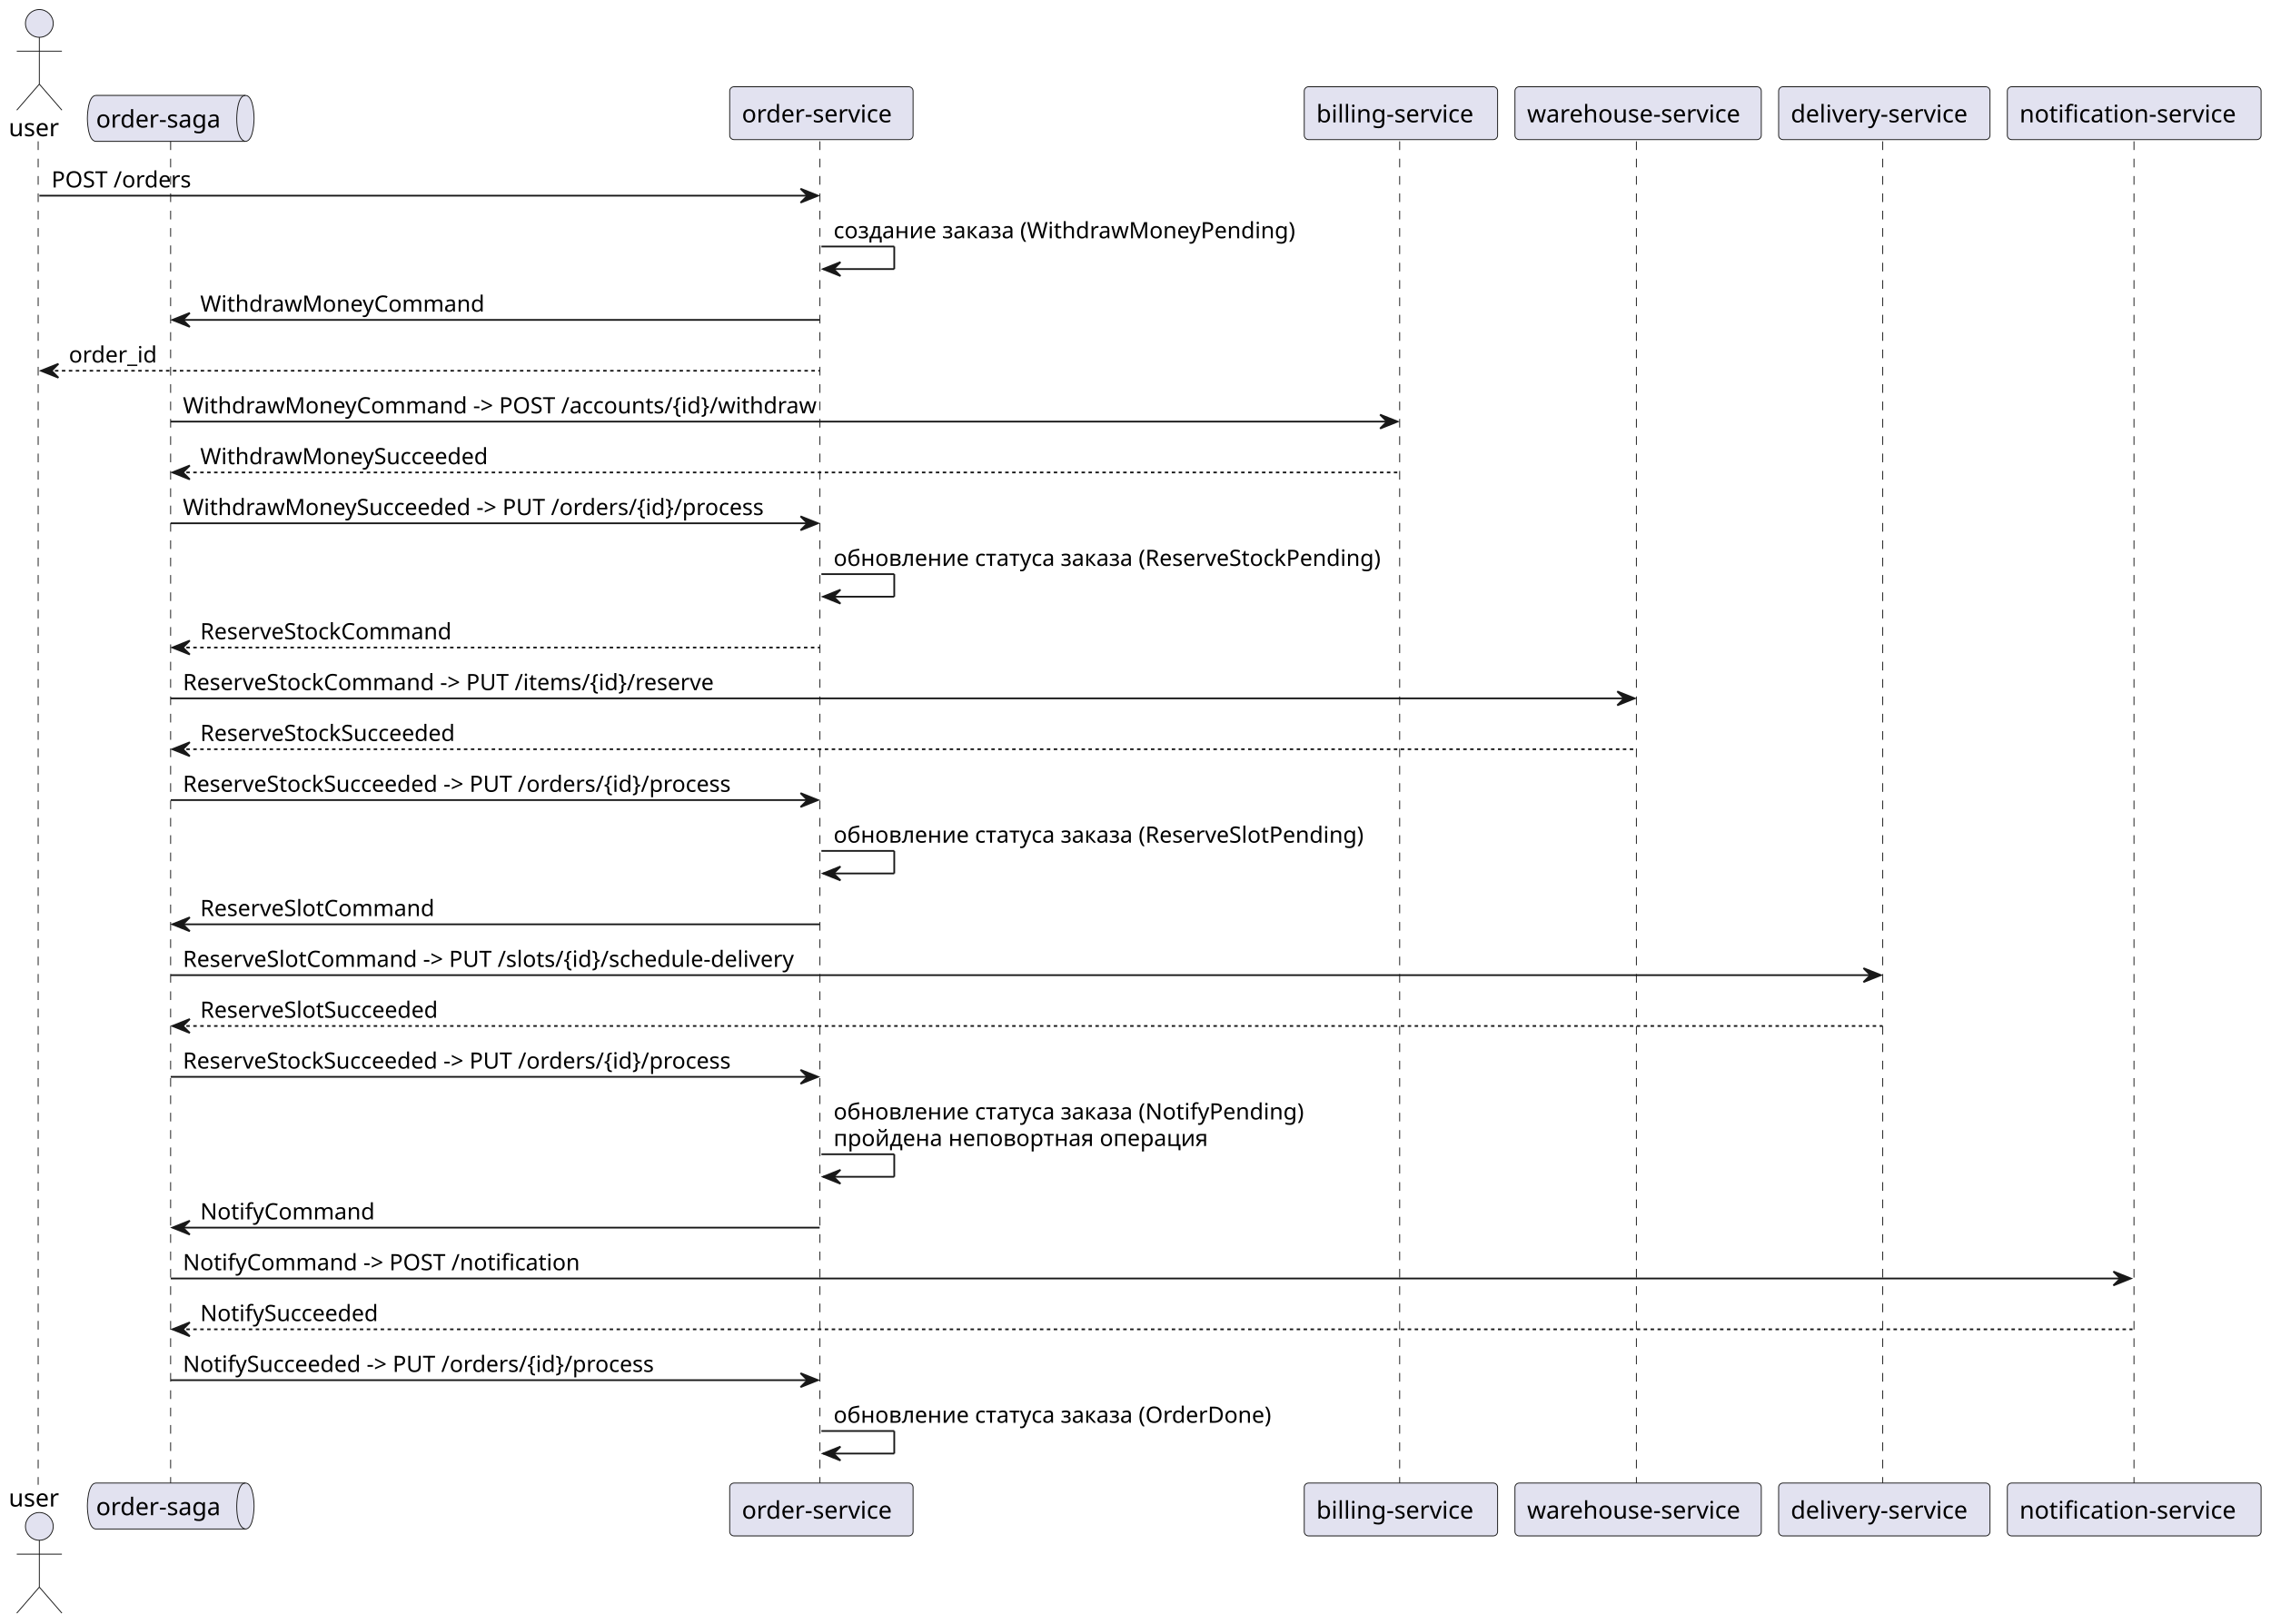
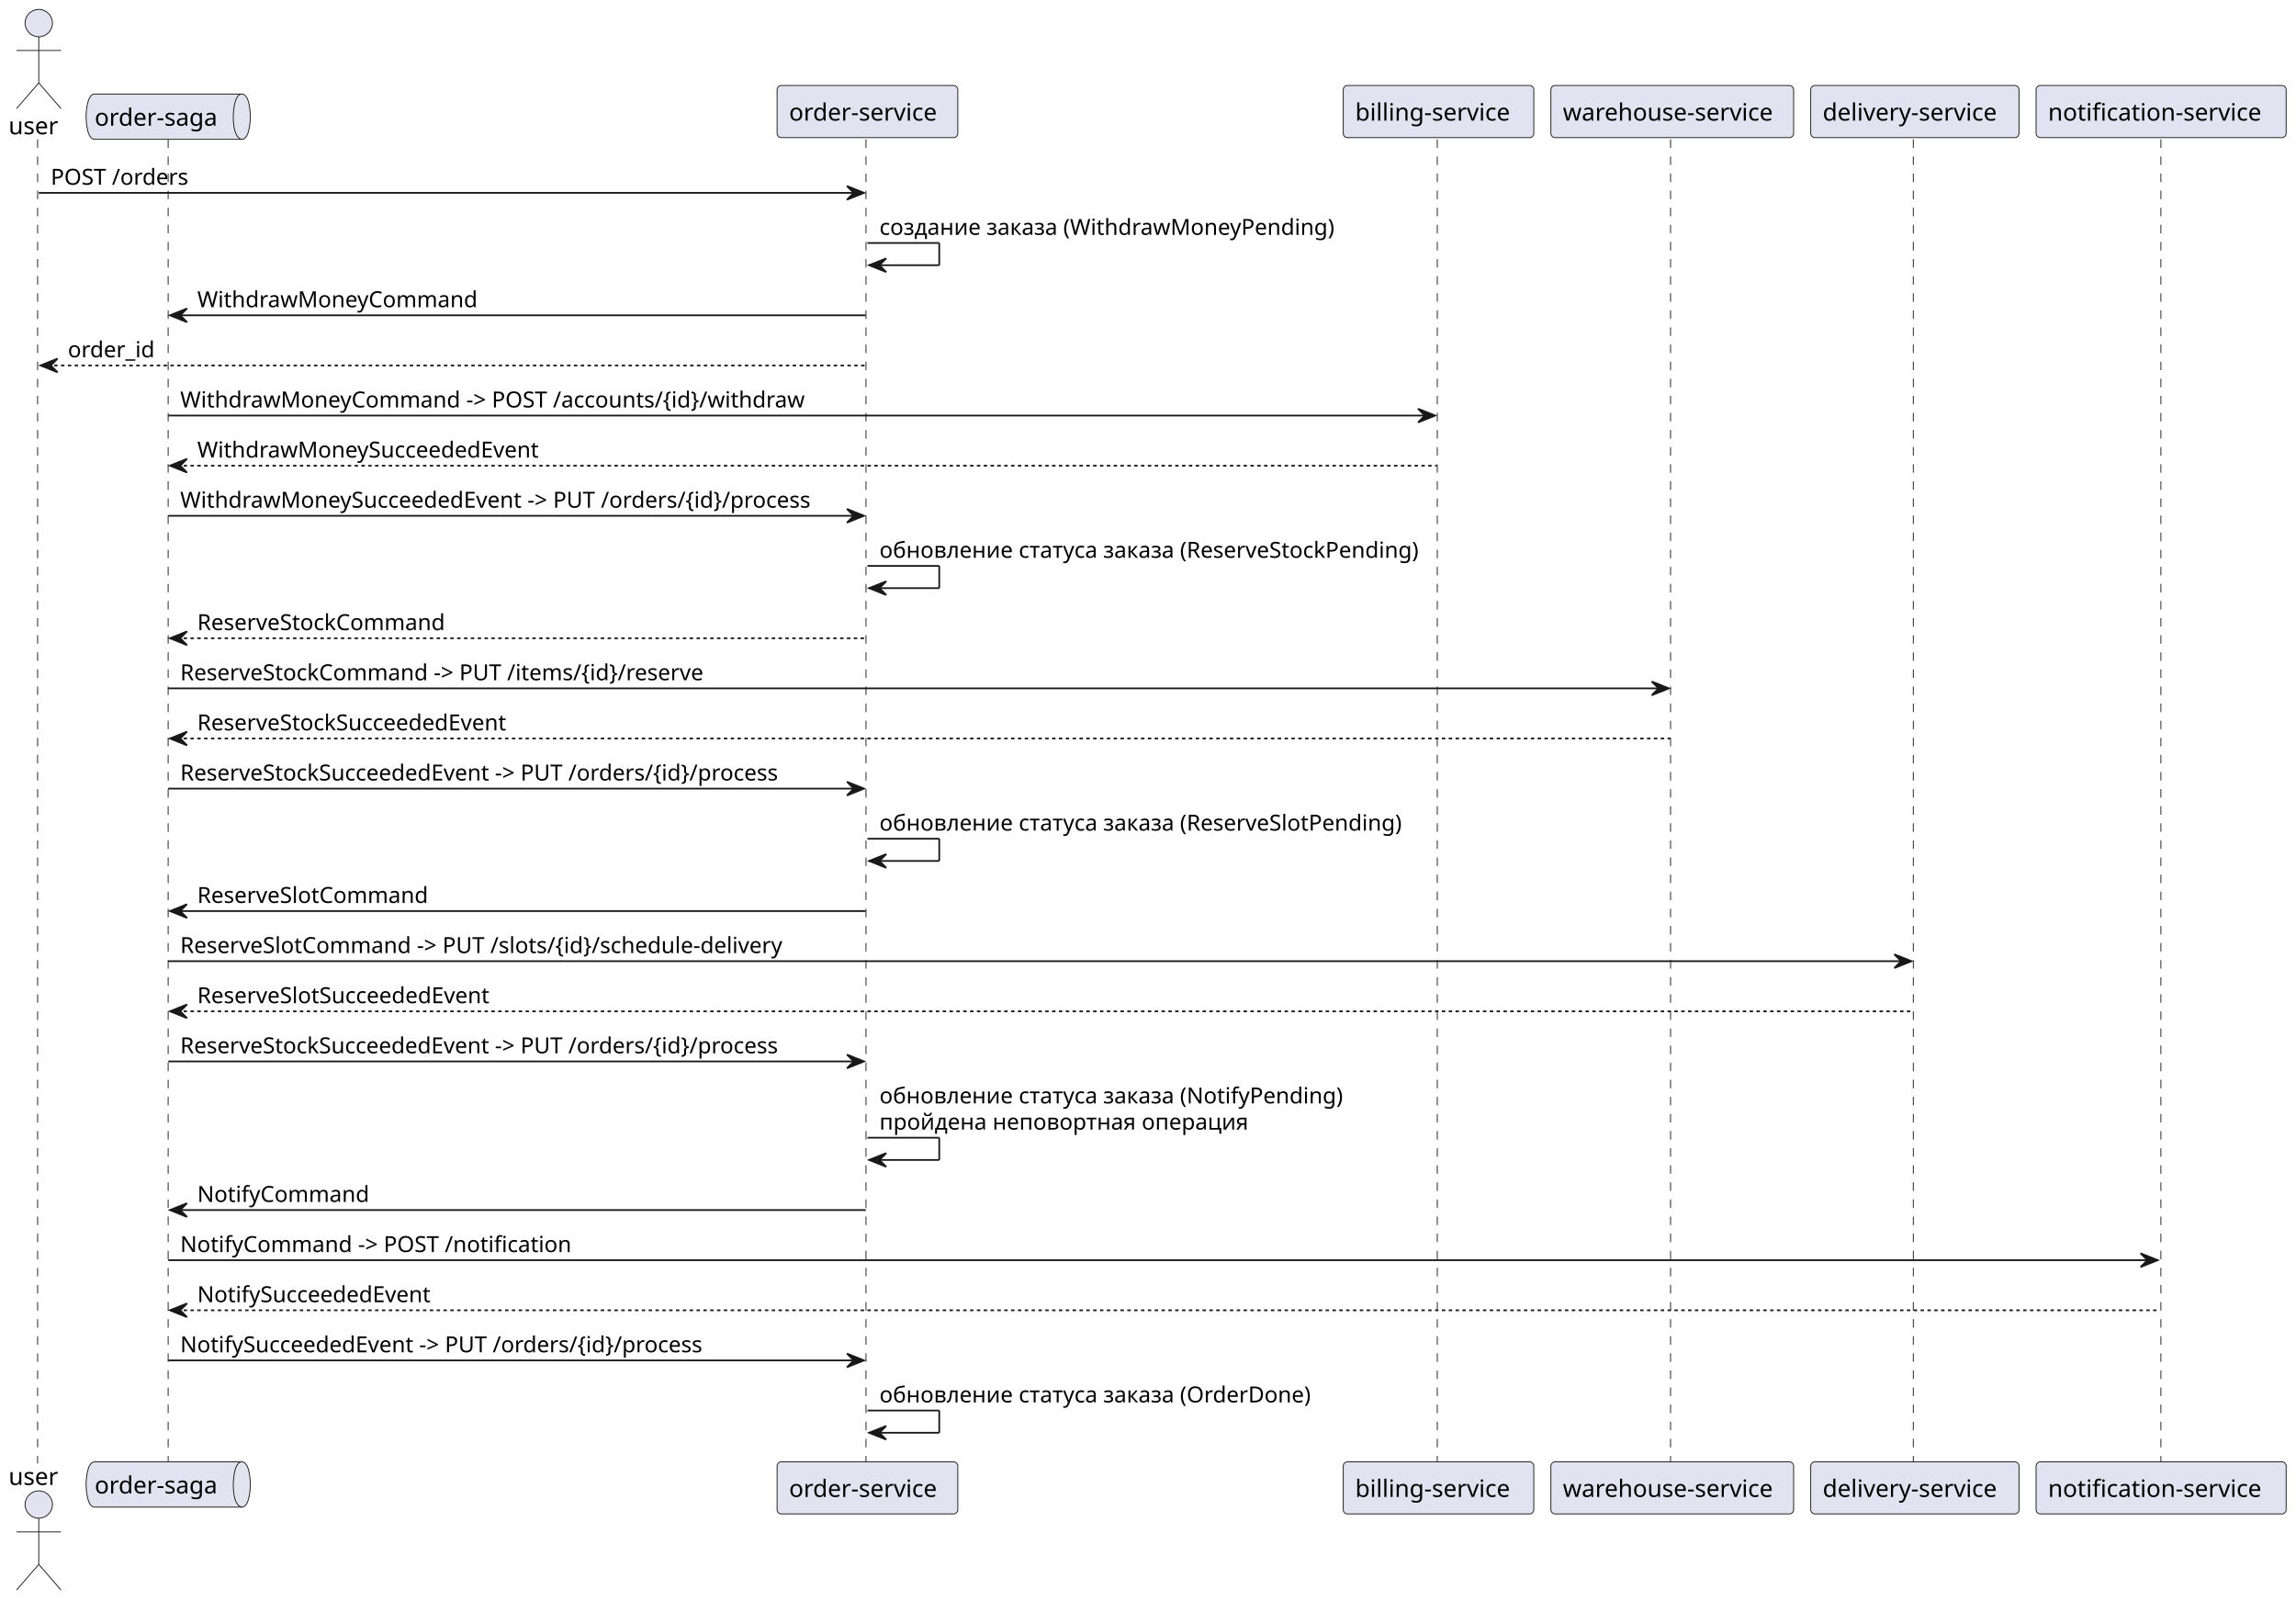
- <svg xmlns="http://www.w3.org/2000/svg" contentStyleType="text/css" height="936px" preserveAspectRatio="none" style="width:1309px;height:936px;background:#FFFFFF;" version="1.1" viewBox="0 0 1309 936" width="1309px" zoomAndPan="magnify">
+ <svg xmlns="http://www.w3.org/2000/svg" contentStyleType="text/css" height="936px" preserveAspectRatio="none" style="width:1343px;height:936px;background:#FFFFFF;" version="1.1" viewBox="0 0 1343 936" width="1343px" zoomAndPan="magnify">
  <defs />
  <g>
    <line style="stroke:#181818;stroke-width:0.5;stroke-dasharray:5.0,5.0;" x1="22" x2="22" y1="81.488" y2="855.941" />
    <line style="stroke:#181818;stroke-width:0.5;stroke-dasharray:5.0,5.0;" x1="98.353" x2="98.353" y1="81.488" y2="855.941" />
-     <line style="stroke:#181818;stroke-width:0.5;stroke-dasharray:5.0,5.0;" x1="472.598" x2="472.598" y1="81.488" y2="855.941" />
-     <line style="stroke:#181818;stroke-width:0.5;stroke-dasharray:5.0,5.0;" x1="806.766" x2="806.766" y1="81.488" y2="855.941" />
-     <line style="stroke:#181818;stroke-width:0.5;stroke-dasharray:5.0,5.0;" x1="943.212" x2="943.212" y1="81.488" y2="855.941" />
-     <line style="stroke:#181818;stroke-width:0.5;stroke-dasharray:5.0,5.0;" x1="1085.202" x2="1085.202" y1="81.488" y2="855.941" />
-     <line style="stroke:#181818;stroke-width:0.5;stroke-dasharray:5.0,5.0;" x1="1230.025" x2="1230.025" y1="81.488" y2="855.941" />
+     <line style="stroke:#181818;stroke-width:0.5;stroke-dasharray:5.0,5.0;" x1="506.545" x2="506.545" y1="81.488" y2="855.941" />
+     <line style="stroke:#181818;stroke-width:0.5;stroke-dasharray:5.0,5.0;" x1="840.713" x2="840.713" y1="81.488" y2="855.941" />
+     <line style="stroke:#181818;stroke-width:0.5;stroke-dasharray:5.0,5.0;" x1="977.16" x2="977.16" y1="81.488" y2="855.941" />
+     <line style="stroke:#181818;stroke-width:0.5;stroke-dasharray:5.0,5.0;" x1="1119.149" x2="1119.149" y1="81.488" y2="855.941" />
+     <line style="stroke:#181818;stroke-width:0.5;stroke-dasharray:5.0,5.0;" x1="1263.972" x2="1263.972" y1="81.488" y2="855.941" />
    <text fill="#000000" font-family="sans-serif" font-size="14" lengthAdjust="spacing" textLength="29.354" x="5" y="78.535">user</text>
    <ellipse cx="22.677" cy="13.5" fill="#E2E2F0" rx="8" ry="8" style="stroke:#181818;stroke-width:0.5;" />
    <path d="M22.677,21.5 L22.677,48.5 M9.677,29.5 L35.677,29.5 M22.677,48.5 L9.677,63.5 M22.677,48.5 L35.677,63.5 " fill="none" style="stroke:#181818;stroke-width:0.5;" />
    <text fill="#000000" font-family="sans-serif" font-size="14" lengthAdjust="spacing" textLength="29.354" x="5" y="868.477">user</text>
    <ellipse cx="22.677" cy="879.93" fill="#E2E2F0" rx="8" ry="8" style="stroke:#181818;stroke-width:0.5;" />
    <path d="M22.677,887.93 L22.677,914.93 M9.677,895.93 L35.677,895.93 M22.677,914.93 L9.677,929.93 M22.677,914.93 L35.677,929.93 " fill="none" style="stroke:#181818;stroke-width:0.5;" />
    <path d="M55.353,55 L141.451,55 C146.451,55 146.451,68.244 146.451,68.244 C146.451,68.244 146.451,81.488 141.451,81.488 L55.353,81.488 C50.353,81.488 50.353,68.244 50.353,68.244 C50.353,68.244 50.353,55 55.353,55 " fill="#E2E2F0" style="stroke:#181818;stroke-width:0.5;" />
    <path d="M141.451,55 C136.451,55 136.451,68.244 136.451,68.244 C136.451,81.488 141.451,81.488 141.451,81.488 " fill="none" style="stroke:#181818;stroke-width:0.5;" />
    <text fill="#000000" font-family="sans-serif" font-size="14" lengthAdjust="spacing" textLength="76.098" x="55.353" y="73.535">order-saga</text>
    <path d="M55.353,854.941 L141.451,854.941 C146.451,854.941 146.451,868.186 146.451,868.186 C146.451,868.186 146.451,881.43 141.451,881.43 L55.353,881.43 C50.353,881.43 50.353,868.186 50.353,868.186 C50.353,868.186 50.353,854.941 55.353,854.941 " fill="#E2E2F0" style="stroke:#181818;stroke-width:0.5;" />
    <path d="M141.451,854.941 C136.451,854.941 136.451,868.186 136.451,868.186 C136.451,881.43 141.451,881.43 141.451,881.43 " fill="none" style="stroke:#181818;stroke-width:0.5;" />
    <text fill="#000000" font-family="sans-serif" font-size="14" lengthAdjust="spacing" textLength="76.098" x="55.353" y="873.477">order-saga</text>
-     <rect fill="#E2E2F0" height="30.488" rx="2.5" ry="2.5" style="stroke:#181818;stroke-width:0.5;" width="105.697" x="420.598" y="50" />
-     <text fill="#000000" font-family="sans-serif" font-size="14" lengthAdjust="spacing" textLength="91.697" x="427.598" y="70.535">order-service</text>
-     <rect fill="#E2E2F0" height="30.488" rx="2.5" ry="2.5" style="stroke:#181818;stroke-width:0.5;" width="105.697" x="420.598" y="854.941" />
-     <text fill="#000000" font-family="sans-serif" font-size="14" lengthAdjust="spacing" textLength="91.697" x="427.598" y="875.477">order-service</text>
-     <rect fill="#E2E2F0" height="30.488" rx="2.5" ry="2.5" style="stroke:#181818;stroke-width:0.5;" width="111.446" x="751.766" y="50" />
-     <text fill="#000000" font-family="sans-serif" font-size="14" lengthAdjust="spacing" textLength="97.446" x="758.766" y="70.535">billing-service</text>
-     <rect fill="#E2E2F0" height="30.488" rx="2.5" ry="2.5" style="stroke:#181818;stroke-width:0.5;" width="111.446" x="751.766" y="854.941" />
-     <text fill="#000000" font-family="sans-serif" font-size="14" lengthAdjust="spacing" textLength="97.446" x="758.766" y="875.477">billing-service</text>
-     <rect fill="#E2E2F0" height="30.488" rx="2.5" ry="2.5" style="stroke:#181818;stroke-width:0.5;" width="141.989" x="873.212" y="50" />
-     <text fill="#000000" font-family="sans-serif" font-size="14" lengthAdjust="spacing" textLength="127.989" x="880.212" y="70.535">warehouse-service</text>
-     <rect fill="#E2E2F0" height="30.488" rx="2.5" ry="2.5" style="stroke:#181818;stroke-width:0.5;" width="141.989" x="873.212" y="854.941" />
-     <text fill="#000000" font-family="sans-serif" font-size="14" lengthAdjust="spacing" textLength="127.989" x="880.212" y="875.477">warehouse-service</text>
-     <rect fill="#E2E2F0" height="30.488" rx="2.5" ry="2.5" style="stroke:#181818;stroke-width:0.5;" width="121.823" x="1025.202" y="50" />
-     <text fill="#000000" font-family="sans-serif" font-size="14" lengthAdjust="spacing" textLength="107.823" x="1032.202" y="70.535">delivery-service</text>
-     <rect fill="#E2E2F0" height="30.488" rx="2.5" ry="2.5" style="stroke:#181818;stroke-width:0.5;" width="121.823" x="1025.202" y="854.941" />
-     <text fill="#000000" font-family="sans-serif" font-size="14" lengthAdjust="spacing" textLength="107.823" x="1032.202" y="875.477">delivery-service</text>
-     <rect fill="#E2E2F0" height="30.488" rx="2.5" ry="2.5" style="stroke:#181818;stroke-width:0.5;" width="146.269" x="1157.025" y="50" />
-     <text fill="#000000" font-family="sans-serif" font-size="14" lengthAdjust="spacing" textLength="132.269" x="1164.025" y="70.535">notification-service</text>
-     <rect fill="#E2E2F0" height="30.488" rx="2.5" ry="2.5" style="stroke:#181818;stroke-width:0.5;" width="146.269" x="1157.025" y="854.941" />
-     <text fill="#000000" font-family="sans-serif" font-size="14" lengthAdjust="spacing" textLength="132.269" x="1164.025" y="875.477">notification-service</text>
-     <polygon fill="#181818" points="461.447,108.799,471.447,112.799,461.447,116.799,465.447,112.799" style="stroke:#181818;stroke-width:1.0;" />
-     <line style="stroke:#181818;stroke-width:1.0;" x1="22.677" x2="467.447" y1="112.799" y2="112.799" />
+     <rect fill="#E2E2F0" height="30.488" rx="2.5" ry="2.5" style="stroke:#181818;stroke-width:0.5;" width="105.697" x="454.545" y="50" />
+     <text fill="#000000" font-family="sans-serif" font-size="14" lengthAdjust="spacing" textLength="91.697" x="461.545" y="70.535">order-service</text>
+     <rect fill="#E2E2F0" height="30.488" rx="2.5" ry="2.5" style="stroke:#181818;stroke-width:0.5;" width="105.697" x="454.545" y="854.941" />
+     <text fill="#000000" font-family="sans-serif" font-size="14" lengthAdjust="spacing" textLength="91.697" x="461.545" y="875.477">order-service</text>
+     <rect fill="#E2E2F0" height="30.488" rx="2.5" ry="2.5" style="stroke:#181818;stroke-width:0.5;" width="111.446" x="785.713" y="50" />
+     <text fill="#000000" font-family="sans-serif" font-size="14" lengthAdjust="spacing" textLength="97.446" x="792.713" y="70.535">billing-service</text>
+     <rect fill="#E2E2F0" height="30.488" rx="2.5" ry="2.5" style="stroke:#181818;stroke-width:0.5;" width="111.446" x="785.713" y="854.941" />
+     <text fill="#000000" font-family="sans-serif" font-size="14" lengthAdjust="spacing" textLength="97.446" x="792.713" y="875.477">billing-service</text>
+     <rect fill="#E2E2F0" height="30.488" rx="2.5" ry="2.5" style="stroke:#181818;stroke-width:0.5;" width="141.989" x="907.16" y="50" />
+     <text fill="#000000" font-family="sans-serif" font-size="14" lengthAdjust="spacing" textLength="127.989" x="914.16" y="70.535">warehouse-service</text>
+     <rect fill="#E2E2F0" height="30.488" rx="2.5" ry="2.5" style="stroke:#181818;stroke-width:0.5;" width="141.989" x="907.16" y="854.941" />
+     <text fill="#000000" font-family="sans-serif" font-size="14" lengthAdjust="spacing" textLength="127.989" x="914.16" y="875.477">warehouse-service</text>
+     <rect fill="#E2E2F0" height="30.488" rx="2.5" ry="2.5" style="stroke:#181818;stroke-width:0.5;" width="121.823" x="1059.149" y="50" />
+     <text fill="#000000" font-family="sans-serif" font-size="14" lengthAdjust="spacing" textLength="107.823" x="1066.149" y="70.535">delivery-service</text>
+     <rect fill="#E2E2F0" height="30.488" rx="2.5" ry="2.5" style="stroke:#181818;stroke-width:0.5;" width="121.823" x="1059.149" y="854.941" />
+     <text fill="#000000" font-family="sans-serif" font-size="14" lengthAdjust="spacing" textLength="107.823" x="1066.149" y="875.477">delivery-service</text>
+     <rect fill="#E2E2F0" height="30.488" rx="2.5" ry="2.5" style="stroke:#181818;stroke-width:0.5;" width="146.269" x="1190.972" y="50" />
+     <text fill="#000000" font-family="sans-serif" font-size="14" lengthAdjust="spacing" textLength="132.269" x="1197.972" y="70.535">notification-service</text>
+     <rect fill="#E2E2F0" height="30.488" rx="2.5" ry="2.5" style="stroke:#181818;stroke-width:0.5;" width="146.269" x="1190.972" y="854.941" />
+     <text fill="#000000" font-family="sans-serif" font-size="14" lengthAdjust="spacing" textLength="132.269" x="1197.972" y="875.477">notification-service</text>
+     <polygon fill="#181818" points="495.394,108.799,505.394,112.799,495.394,116.799,499.394,112.799" style="stroke:#181818;stroke-width:1.0;" />
+     <line style="stroke:#181818;stroke-width:1.0;" x1="22.677" x2="501.394" y1="112.799" y2="112.799" />
    <text fill="#000000" font-family="sans-serif" font-size="13" lengthAdjust="spacing" textLength="84.113" x="29.677" y="108.057">POST /orders</text>
-     <line style="stroke:#181818;stroke-width:1.0;" x1="473.447" x2="515.447" y1="142.109" y2="142.109" />
-     <line style="stroke:#181818;stroke-width:1.0;" x1="515.447" x2="515.447" y1="142.109" y2="155.109" />
-     <line style="stroke:#181818;stroke-width:1.0;" x1="474.447" x2="515.447" y1="155.109" y2="155.109" />
-     <polygon fill="#181818" points="484.447,151.109,474.447,155.109,484.447,159.109,480.447,155.109" style="stroke:#181818;stroke-width:1.0;" />
-     <text fill="#000000" font-family="sans-serif" font-size="13" lengthAdjust="spacing" textLength="268.753" x="480.447" y="137.367">создание заказа (WithdrawMoneyPending)</text>
+     <line style="stroke:#181818;stroke-width:1.0;" x1="507.394" x2="549.394" y1="142.109" y2="142.109" />
+     <line style="stroke:#181818;stroke-width:1.0;" x1="549.394" x2="549.394" y1="142.109" y2="155.109" />
+     <line style="stroke:#181818;stroke-width:1.0;" x1="508.394" x2="549.394" y1="155.109" y2="155.109" />
+     <polygon fill="#181818" points="518.394,151.109,508.394,155.109,518.394,159.109,514.394,155.109" style="stroke:#181818;stroke-width:1.0;" />
+     <text fill="#000000" font-family="sans-serif" font-size="13" lengthAdjust="spacing" textLength="268.753" x="514.394" y="137.367">создание заказа (WithdrawMoneyPending)</text>
    <polygon fill="#181818" points="109.402,180.42,99.402,184.42,109.402,188.42,105.402,184.42" style="stroke:#181818;stroke-width:1.0;" />
-     <line style="stroke:#181818;stroke-width:1.0;" x1="103.402" x2="472.447" y1="184.42" y2="184.42" />
+     <line style="stroke:#181818;stroke-width:1.0;" x1="103.402" x2="506.394" y1="184.42" y2="184.42" />
    <text fill="#000000" font-family="sans-serif" font-size="13" lengthAdjust="spacing" textLength="164.474" x="115.402" y="179.678">WithdrawMoneyCommand</text>
    <polygon fill="#181818" points="33.677,209.731,23.677,213.731,33.677,217.731,29.677,213.731" style="stroke:#181818;stroke-width:1.0;" />
-     <line style="stroke:#181818;stroke-width:1.0;stroke-dasharray:2.0,2.0;" x1="27.677" x2="472.447" y1="213.731" y2="213.731" />
+     <line style="stroke:#181818;stroke-width:1.0;stroke-dasharray:2.0,2.0;" x1="27.677" x2="506.394" y1="213.731" y2="213.731" />
    <text fill="#000000" font-family="sans-serif" font-size="13" lengthAdjust="spacing" textLength="52.489" x="39.677" y="208.988">order_id</text>
-     <polygon fill="#181818" points="795.489,239.041,805.489,243.041,795.489,247.041,799.489,243.041" style="stroke:#181818;stroke-width:1.0;" />
-     <line style="stroke:#181818;stroke-width:1.0;" x1="98.402" x2="801.489" y1="243.041" y2="243.041" />
+     <polygon fill="#181818" points="829.437,239.041,839.437,243.041,829.437,247.041,833.437,243.041" style="stroke:#181818;stroke-width:1.0;" />
+     <line style="stroke:#181818;stroke-width:1.0;" x1="98.402" x2="835.437" y1="243.041" y2="243.041" />
    <text fill="#000000" font-family="sans-serif" font-size="13" lengthAdjust="spacing" textLength="381.532" x="105.402" y="238.299">WithdrawMoneyCommand -&gt; POST /accounts/{id}/withdraw</text>
    <polygon fill="#181818" points="109.402,268.352,99.402,272.352,109.402,276.352,105.402,272.352" style="stroke:#181818;stroke-width:1.0;" />
-     <line style="stroke:#181818;stroke-width:1.0;stroke-dasharray:2.0,2.0;" x1="103.402" x2="806.489" y1="272.352" y2="272.352" />
-     <text fill="#000000" font-family="sans-serif" font-size="13" lengthAdjust="spacing" textLength="166.27" x="115.402" y="267.609">WithdrawMoneySucceeded</text>
-     <polygon fill="#181818" points="461.447,297.662,471.447,301.662,461.447,305.662,465.447,301.662" style="stroke:#181818;stroke-width:1.0;" />
-     <line style="stroke:#181818;stroke-width:1.0;" x1="98.402" x2="467.447" y1="301.662" y2="301.662" />
-     <text fill="#000000" font-family="sans-serif" font-size="13" lengthAdjust="spacing" textLength="351.044" x="105.402" y="296.92">WithdrawMoneySucceeded -&gt; PUT /orders/{id}/process</text>
-     <line style="stroke:#181818;stroke-width:1.0;" x1="473.447" x2="515.447" y1="330.973" y2="330.973" />
-     <line style="stroke:#181818;stroke-width:1.0;" x1="515.447" x2="515.447" y1="330.973" y2="343.973" />
-     <line style="stroke:#181818;stroke-width:1.0;" x1="474.447" x2="515.447" y1="343.973" y2="343.973" />
-     <polygon fill="#181818" points="484.447,339.973,474.447,343.973,484.447,347.973,480.447,343.973" style="stroke:#181818;stroke-width:1.0;" />
-     <text fill="#000000" font-family="sans-serif" font-size="13" lengthAdjust="spacing" textLength="320.043" x="480.447" y="326.231">обновление статуса заказа (ReserveStockPending)</text>
+     <line style="stroke:#181818;stroke-width:1.0;stroke-dasharray:2.0,2.0;" x1="103.402" x2="840.437" y1="272.352" y2="272.352" />
+     <text fill="#000000" font-family="sans-serif" font-size="13" lengthAdjust="spacing" textLength="200.218" x="115.402" y="267.609">WithdrawMoneySucceededEvent</text>
+     <polygon fill="#181818" points="495.394,297.662,505.394,301.662,495.394,305.662,499.394,301.662" style="stroke:#181818;stroke-width:1.0;" />
+     <line style="stroke:#181818;stroke-width:1.0;" x1="98.402" x2="501.394" y1="301.662" y2="301.662" />
+     <text fill="#000000" font-family="sans-serif" font-size="13" lengthAdjust="spacing" textLength="384.992" x="105.402" y="296.92">WithdrawMoneySucceededEvent -&gt; PUT /orders/{id}/process</text>
+     <line style="stroke:#181818;stroke-width:1.0;" x1="507.394" x2="549.394" y1="330.973" y2="330.973" />
+     <line style="stroke:#181818;stroke-width:1.0;" x1="549.394" x2="549.394" y1="330.973" y2="343.973" />
+     <line style="stroke:#181818;stroke-width:1.0;" x1="508.394" x2="549.394" y1="343.973" y2="343.973" />
+     <polygon fill="#181818" points="518.394,339.973,508.394,343.973,518.394,347.973,514.394,343.973" style="stroke:#181818;stroke-width:1.0;" />
+     <text fill="#000000" font-family="sans-serif" font-size="13" lengthAdjust="spacing" textLength="320.043" x="514.394" y="326.231">обновление статуса заказа (ReserveStockPending)</text>
    <polygon fill="#181818" points="109.402,369.283,99.402,373.283,109.402,377.283,105.402,373.283" style="stroke:#181818;stroke-width:1.0;" />
-     <line style="stroke:#181818;stroke-width:1.0;stroke-dasharray:2.0,2.0;" x1="103.402" x2="472.447" y1="373.283" y2="373.283" />
+     <line style="stroke:#181818;stroke-width:1.0;stroke-dasharray:2.0,2.0;" x1="103.402" x2="506.394" y1="373.283" y2="373.283" />
    <text fill="#000000" font-family="sans-serif" font-size="13" lengthAdjust="spacing" textLength="147.412" x="115.402" y="368.541">ReserveStockCommand</text>
-     <polygon fill="#181818" points="932.207,398.594,942.207,402.594,932.207,406.594,936.207,402.594" style="stroke:#181818;stroke-width:1.0;" />
-     <line style="stroke:#181818;stroke-width:1.0;" x1="98.402" x2="938.207" y1="402.594" y2="402.594" />
+     <polygon fill="#181818" points="966.154,398.594,976.154,402.594,966.154,406.594,970.154,402.594" style="stroke:#181818;stroke-width:1.0;" />
+     <line style="stroke:#181818;stroke-width:1.0;" x1="98.402" x2="972.154" y1="402.594" y2="402.594" />
    <text fill="#000000" font-family="sans-serif" font-size="13" lengthAdjust="spacing" textLength="323.216" x="105.402" y="397.852">ReserveStockCommand -&gt; PUT /items/{id}/reserve</text>
    <polygon fill="#181818" points="109.402,427.904,99.402,431.904,109.402,435.904,105.402,431.904" style="stroke:#181818;stroke-width:1.0;" />
-     <line style="stroke:#181818;stroke-width:1.0;stroke-dasharray:2.0,2.0;" x1="103.402" x2="943.207" y1="431.904" y2="431.904" />
-     <text fill="#000000" font-family="sans-serif" font-size="13" lengthAdjust="spacing" textLength="149.208" x="115.402" y="427.162">ReserveStockSucceeded</text>
-     <polygon fill="#181818" points="461.447,457.215,471.447,461.215,461.447,465.215,465.447,461.215" style="stroke:#181818;stroke-width:1.0;" />
-     <line style="stroke:#181818;stroke-width:1.0;" x1="98.402" x2="467.447" y1="461.215" y2="461.215" />
-     <text fill="#000000" font-family="sans-serif" font-size="13" lengthAdjust="spacing" textLength="333.982" x="105.402" y="456.473">ReserveStockSucceeded -&gt; PUT /orders/{id}/process</text>
-     <line style="stroke:#181818;stroke-width:1.0;" x1="473.447" x2="515.447" y1="490.525" y2="490.525" />
-     <line style="stroke:#181818;stroke-width:1.0;" x1="515.447" x2="515.447" y1="490.525" y2="503.525" />
-     <line style="stroke:#181818;stroke-width:1.0;" x1="474.447" x2="515.447" y1="503.525" y2="503.525" />
-     <polygon fill="#181818" points="484.447,499.525,474.447,503.525,484.447,507.525,480.447,503.525" style="stroke:#181818;stroke-width:1.0;" />
-     <text fill="#000000" font-family="sans-serif" font-size="13" lengthAdjust="spacing" textLength="309.543" x="480.447" y="485.783">обновление статуса заказа (ReserveSlotPending)</text>
+     <line style="stroke:#181818;stroke-width:1.0;stroke-dasharray:2.0,2.0;" x1="103.402" x2="977.154" y1="431.904" y2="431.904" />
+     <text fill="#000000" font-family="sans-serif" font-size="13" lengthAdjust="spacing" textLength="183.155" x="115.402" y="427.162">ReserveStockSucceededEvent</text>
+     <polygon fill="#181818" points="495.394,457.215,505.394,461.215,495.394,465.215,499.394,461.215" style="stroke:#181818;stroke-width:1.0;" />
+     <line style="stroke:#181818;stroke-width:1.0;" x1="98.402" x2="501.394" y1="461.215" y2="461.215" />
+     <text fill="#000000" font-family="sans-serif" font-size="13" lengthAdjust="spacing" textLength="367.929" x="105.402" y="456.473">ReserveStockSucceededEvent -&gt; PUT /orders/{id}/process</text>
+     <line style="stroke:#181818;stroke-width:1.0;" x1="507.394" x2="549.394" y1="490.525" y2="490.525" />
+     <line style="stroke:#181818;stroke-width:1.0;" x1="549.394" x2="549.394" y1="490.525" y2="503.525" />
+     <line style="stroke:#181818;stroke-width:1.0;" x1="508.394" x2="549.394" y1="503.525" y2="503.525" />
+     <polygon fill="#181818" points="518.394,499.525,508.394,503.525,518.394,507.525,514.394,503.525" style="stroke:#181818;stroke-width:1.0;" />
+     <text fill="#000000" font-family="sans-serif" font-size="13" lengthAdjust="spacing" textLength="309.543" x="514.394" y="485.783">обновление статуса заказа (ReserveSlotPending)</text>
    <polygon fill="#181818" points="109.402,528.836,99.402,532.836,109.402,536.836,105.402,532.836" style="stroke:#181818;stroke-width:1.0;" />
-     <line style="stroke:#181818;stroke-width:1.0;" x1="103.402" x2="472.447" y1="532.836" y2="532.836" />
+     <line style="stroke:#181818;stroke-width:1.0;" x1="103.402" x2="506.394" y1="532.836" y2="532.836" />
    <text fill="#000000" font-family="sans-serif" font-size="13" lengthAdjust="spacing" textLength="136.913" x="115.402" y="528.094">ReserveSlotCommand</text>
-     <polygon fill="#181818" points="1074.113,558.146,1084.113,562.146,1074.113,566.146,1078.113,562.146" style="stroke:#181818;stroke-width:1.0;" />
-     <line style="stroke:#181818;stroke-width:1.0;" x1="98.402" x2="1080.113" y1="562.146" y2="562.146" />
+     <polygon fill="#181818" points="1108.061,558.146,1118.061,562.146,1108.061,566.146,1112.061,562.146" style="stroke:#181818;stroke-width:1.0;" />
+     <line style="stroke:#181818;stroke-width:1.0;" x1="98.402" x2="1114.061" y1="562.146" y2="562.146" />
    <text fill="#000000" font-family="sans-serif" font-size="13" lengthAdjust="spacing" textLength="374.62" x="105.402" y="557.404">ReserveSlotCommand -&gt; PUT /slots/{id}/schedule-delivery</text>
    <polygon fill="#181818" points="109.402,587.457,99.402,591.457,109.402,595.457,105.402,591.457" style="stroke:#181818;stroke-width:1.0;" />
-     <line style="stroke:#181818;stroke-width:1.0;stroke-dasharray:2.0,2.0;" x1="103.402" x2="1085.113" y1="591.457" y2="591.457" />
-     <text fill="#000000" font-family="sans-serif" font-size="13" lengthAdjust="spacing" textLength="138.709" x="115.402" y="586.715">ReserveSlotSucceeded</text>
-     <polygon fill="#181818" points="461.447,616.768,471.447,620.768,461.447,624.768,465.447,620.768" style="stroke:#181818;stroke-width:1.0;" />
-     <line style="stroke:#181818;stroke-width:1.0;" x1="98.402" x2="467.447" y1="620.768" y2="620.768" />
-     <text fill="#000000" font-family="sans-serif" font-size="13" lengthAdjust="spacing" textLength="333.982" x="105.402" y="616.025">ReserveStockSucceeded -&gt; PUT /orders/{id}/process</text>
-     <line style="stroke:#181818;stroke-width:1.0;" x1="473.447" x2="515.447" y1="665.389" y2="665.389" />
-     <line style="stroke:#181818;stroke-width:1.0;" x1="515.447" x2="515.447" y1="665.389" y2="678.389" />
-     <line style="stroke:#181818;stroke-width:1.0;" x1="474.447" x2="515.447" y1="678.389" y2="678.389" />
-     <polygon fill="#181818" points="484.447,674.389,474.447,678.389,484.447,682.389,480.447,678.389" style="stroke:#181818;stroke-width:1.0;" />
-     <text fill="#000000" font-family="sans-serif" font-size="13" lengthAdjust="spacing" textLength="275.095" x="480.447" y="645.336">обновление статуса заказа (NotifyPending)</text>
-     <text fill="#000000" font-family="sans-serif" font-size="13" lengthAdjust="spacing" textLength="217.236" x="480.447" y="660.646">пройдена неповортная операция</text>
+     <line style="stroke:#181818;stroke-width:1.0;stroke-dasharray:2.0,2.0;" x1="103.402" x2="1119.061" y1="591.457" y2="591.457" />
+     <text fill="#000000" font-family="sans-serif" font-size="13" lengthAdjust="spacing" textLength="172.656" x="115.402" y="586.715">ReserveSlotSucceededEvent</text>
+     <polygon fill="#181818" points="495.394,616.768,505.394,620.768,495.394,624.768,499.394,620.768" style="stroke:#181818;stroke-width:1.0;" />
+     <line style="stroke:#181818;stroke-width:1.0;" x1="98.402" x2="501.394" y1="620.768" y2="620.768" />
+     <text fill="#000000" font-family="sans-serif" font-size="13" lengthAdjust="spacing" textLength="367.929" x="105.402" y="616.025">ReserveStockSucceededEvent -&gt; PUT /orders/{id}/process</text>
+     <line style="stroke:#181818;stroke-width:1.0;" x1="507.394" x2="549.394" y1="665.389" y2="665.389" />
+     <line style="stroke:#181818;stroke-width:1.0;" x1="549.394" x2="549.394" y1="665.389" y2="678.389" />
+     <line style="stroke:#181818;stroke-width:1.0;" x1="508.394" x2="549.394" y1="678.389" y2="678.389" />
+     <polygon fill="#181818" points="518.394,674.389,508.394,678.389,518.394,682.389,514.394,678.389" style="stroke:#181818;stroke-width:1.0;" />
+     <text fill="#000000" font-family="sans-serif" font-size="13" lengthAdjust="spacing" textLength="275.095" x="514.394" y="645.336">обновление статуса заказа (NotifyPending)</text>
+     <text fill="#000000" font-family="sans-serif" font-size="13" lengthAdjust="spacing" textLength="217.236" x="514.394" y="660.646">пройдена неповортная операция</text>
    <polygon fill="#181818" points="109.402,703.699,99.402,707.699,109.402,711.699,105.402,707.699" style="stroke:#181818;stroke-width:1.0;" />
-     <line style="stroke:#181818;stroke-width:1.0;" x1="103.402" x2="472.447" y1="707.699" y2="707.699" />
+     <line style="stroke:#181818;stroke-width:1.0;" x1="103.402" x2="506.394" y1="707.699" y2="707.699" />
    <text fill="#000000" font-family="sans-serif" font-size="13" lengthAdjust="spacing" textLength="102.464" x="115.402" y="702.957">NotifyCommand</text>
-     <polygon fill="#181818" points="1218.159,733.01,1228.159,737.01,1218.159,741.01,1222.159,737.01" style="stroke:#181818;stroke-width:1.0;" />
-     <line style="stroke:#181818;stroke-width:1.0;" x1="98.402" x2="1224.159" y1="737.01" y2="737.01" />
+     <polygon fill="#181818" points="1252.106,733.01,1262.106,737.01,1252.106,741.01,1256.106,737.01" style="stroke:#181818;stroke-width:1.0;" />
+     <line style="stroke:#181818;stroke-width:1.0;" x1="98.402" x2="1258.106" y1="737.01" y2="737.01" />
    <text fill="#000000" font-family="sans-serif" font-size="13" lengthAdjust="spacing" textLength="243.706" x="105.402" y="732.268">NotifyCommand -&gt; POST /notification</text>
    <polygon fill="#181818" points="109.402,762.32,99.402,766.32,109.402,770.32,105.402,766.32" style="stroke:#181818;stroke-width:1.0;" />
-     <line style="stroke:#181818;stroke-width:1.0;stroke-dasharray:2.0,2.0;" x1="103.402" x2="1229.159" y1="766.32" y2="766.32" />
-     <text fill="#000000" font-family="sans-serif" font-size="13" lengthAdjust="spacing" textLength="104.26" x="115.402" y="761.578">NotifySucceeded</text>
-     <polygon fill="#181818" points="461.447,791.631,471.447,795.631,461.447,799.631,465.447,795.631" style="stroke:#181818;stroke-width:1.0;" />
-     <line style="stroke:#181818;stroke-width:1.0;" x1="98.402" x2="467.447" y1="795.631" y2="795.631" />
-     <text fill="#000000" font-family="sans-serif" font-size="13" lengthAdjust="spacing" textLength="289.034" x="105.402" y="790.889">NotifySucceeded -&gt; PUT /orders/{id}/process</text>
-     <line style="stroke:#181818;stroke-width:1.0;" x1="473.447" x2="515.447" y1="824.941" y2="824.941" />
-     <line style="stroke:#181818;stroke-width:1.0;" x1="515.447" x2="515.447" y1="824.941" y2="837.941" />
-     <line style="stroke:#181818;stroke-width:1.0;" x1="474.447" x2="515.447" y1="837.941" y2="837.941" />
-     <polygon fill="#181818" points="484.447,833.941,474.447,837.941,484.447,841.941,480.447,837.941" style="stroke:#181818;stroke-width:1.0;" />
-     <text fill="#000000" font-family="sans-serif" font-size="13" lengthAdjust="spacing" textLength="255.899" x="480.447" y="820.199">обновление статуса заказа (OrderDone)</text>
+     <line style="stroke:#181818;stroke-width:1.0;stroke-dasharray:2.0,2.0;" x1="103.402" x2="1263.106" y1="766.32" y2="766.32" />
+     <text fill="#000000" font-family="sans-serif" font-size="13" lengthAdjust="spacing" textLength="138.208" x="115.402" y="761.578">NotifySucceededEvent</text>
+     <polygon fill="#181818" points="495.394,791.631,505.394,795.631,495.394,799.631,499.394,795.631" style="stroke:#181818;stroke-width:1.0;" />
+     <line style="stroke:#181818;stroke-width:1.0;" x1="98.402" x2="501.394" y1="795.631" y2="795.631" />
+     <text fill="#000000" font-family="sans-serif" font-size="13" lengthAdjust="spacing" textLength="322.981" x="105.402" y="790.889">NotifySucceededEvent -&gt; PUT /orders/{id}/process</text>
+     <line style="stroke:#181818;stroke-width:1.0;" x1="507.394" x2="549.394" y1="824.941" y2="824.941" />
+     <line style="stroke:#181818;stroke-width:1.0;" x1="549.394" x2="549.394" y1="824.941" y2="837.941" />
+     <line style="stroke:#181818;stroke-width:1.0;" x1="508.394" x2="549.394" y1="837.941" y2="837.941" />
+     <polygon fill="#181818" points="518.394,833.941,508.394,837.941,518.394,841.941,514.394,837.941" style="stroke:#181818;stroke-width:1.0;" />
+     <text fill="#000000" font-family="sans-serif" font-size="13" lengthAdjust="spacing" textLength="255.899" x="514.394" y="820.199">обновление статуса заказа (OrderDone)</text>
  </g>
</svg>
